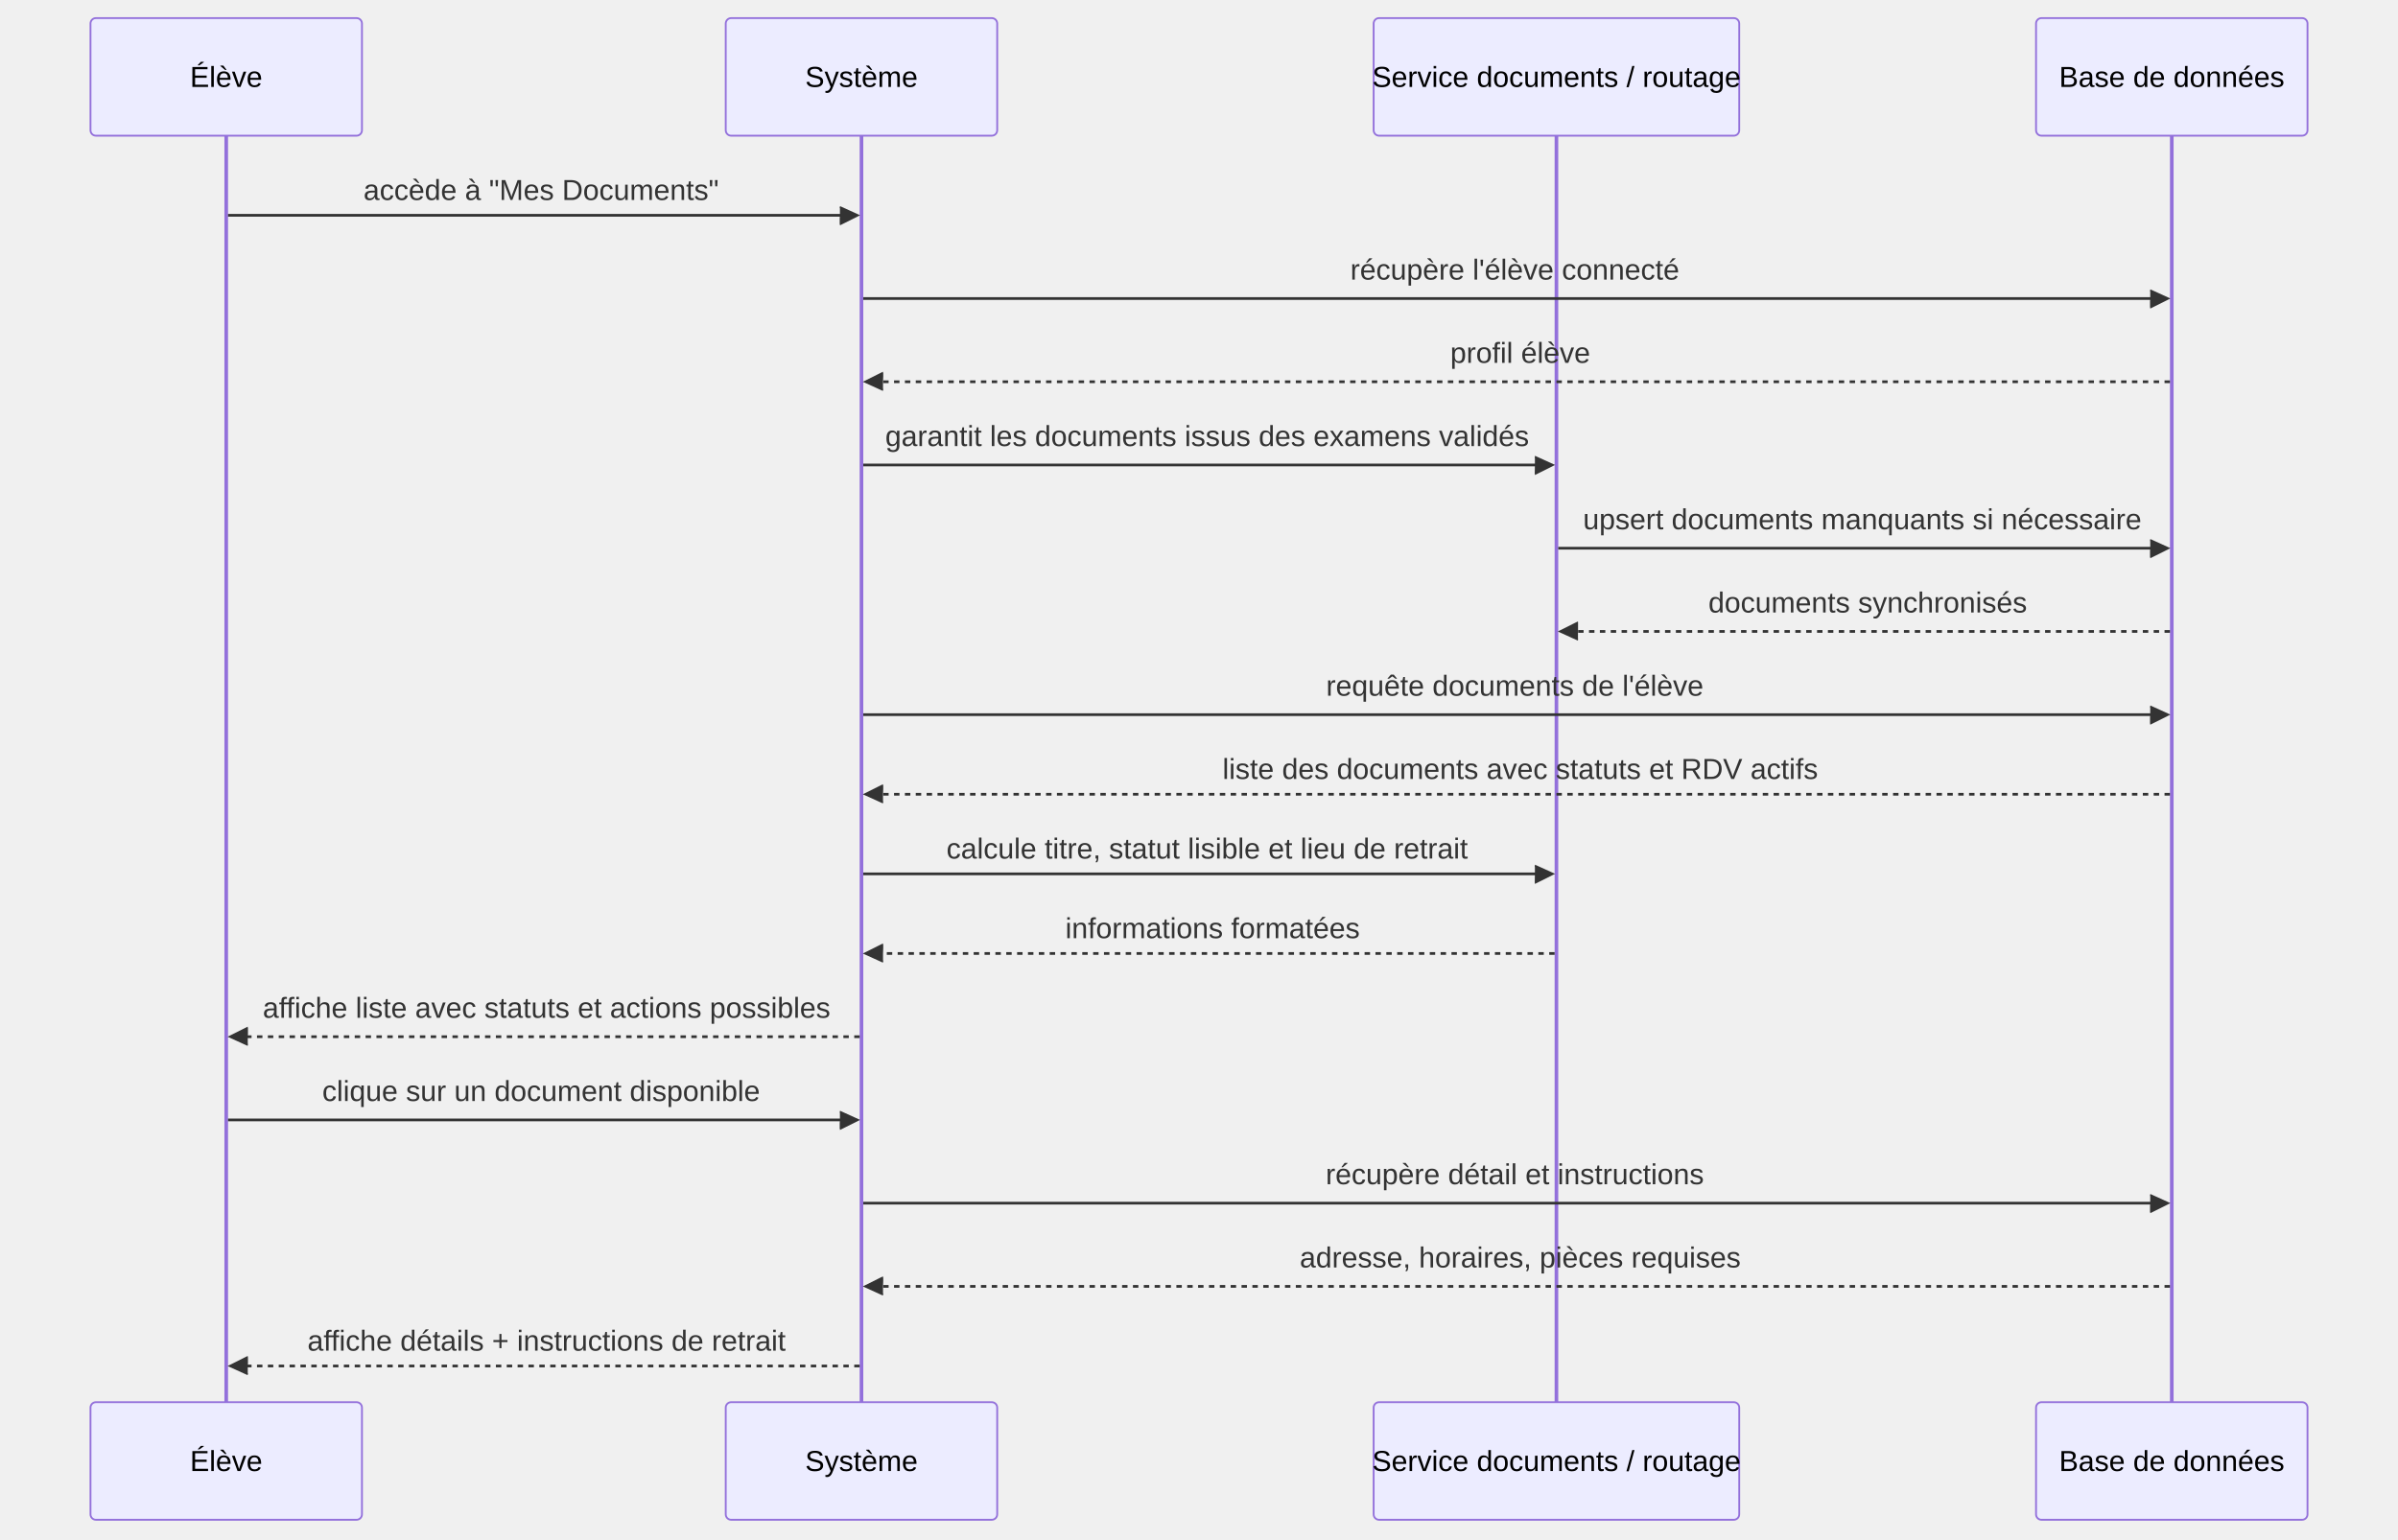
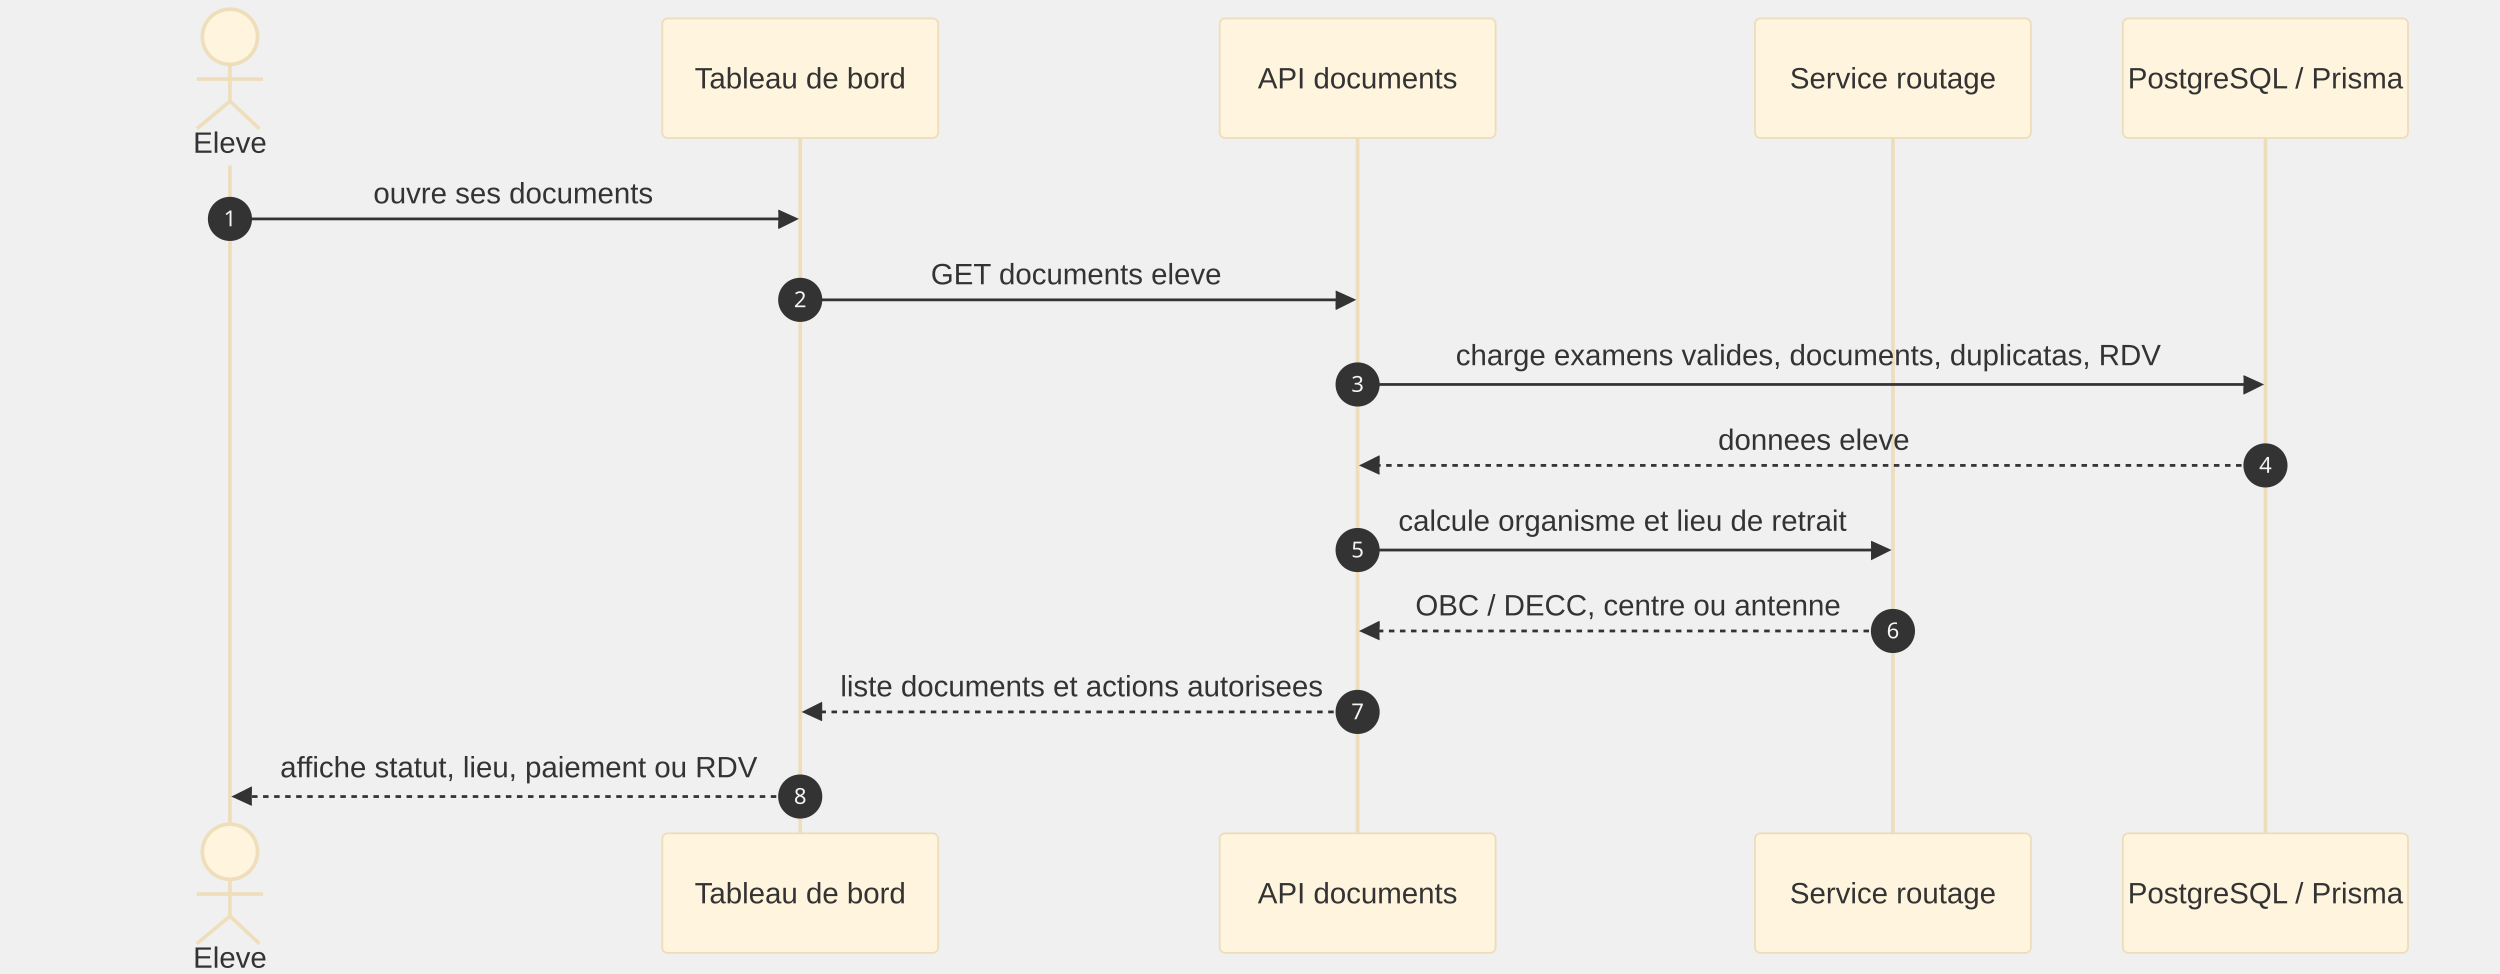
- <svg xmlns="http://www.w3.org/2000/svg" id="my-svg" width="100%" style="max-width: 1325px; background-color: white;" viewBox="-50 -10 1325 851" role="graphics-document document" aria-roledescription="sequence">
+ <svg xmlns="http://www.w3.org/2000/svg" id="my-svg" width="100%" style="max-width: 1359px; background-color: white;" viewBox="-50 -10 1359 529" role="graphics-document document" aria-roledescription="sequence">
  <g>
-     <rect x="1075" y="765" fill="#eaeaea" stroke="#666" width="150" height="65" name="BDD" rx="3" ry="3" class="actor actor-bottom" />
-     <text x="1150" y="797.5" dominant-baseline="central" alignment-baseline="central" class="actor actor-box" style="text-anchor: middle; font-size: 16px; font-weight: 400;">
-       <tspan x="1150" dy="0">Base de données</tspan>
+     <rect x="1104" y="443" fill="#eaeaea" stroke="#666" width="155" height="65" name="DB" rx="3" ry="3" class="actor actor-bottom" />
+     <text x="1181.5" y="475.5" dominant-baseline="central" alignment-baseline="central" class="actor actor-box" style="text-anchor: middle; font-size: 16px; font-weight: 400;">
+       <tspan x="1181.5" dy="0">PostgreSQL / Prisma</tspan>
    </text>
  </g>
  <g>
-     <rect x="709" y="765" fill="#eaeaea" stroke="#666" width="202" height="65" name="Service" rx="3" ry="3" class="actor actor-bottom" />
-     <text x="810" y="797.5" dominant-baseline="central" alignment-baseline="central" class="actor actor-box" style="text-anchor: middle; font-size: 16px; font-weight: 400;">
-       <tspan x="810" dy="0">Service documents / routage</tspan>
+     <rect x="904" y="443" fill="#eaeaea" stroke="#666" width="150" height="65" name="Route" rx="3" ry="3" class="actor actor-bottom" />
+     <text x="979" y="475.5" dominant-baseline="central" alignment-baseline="central" class="actor actor-box" style="text-anchor: middle; font-size: 16px; font-weight: 400;">
+       <tspan x="979" dy="0">Service routage</tspan>
    </text>
  </g>
  <g>
-     <rect x="351" y="765" fill="#eaeaea" stroke="#666" width="150" height="65" name="Systeme" rx="3" ry="3" class="actor actor-bottom" />
-     <text x="426" y="797.5" dominant-baseline="central" alignment-baseline="central" class="actor actor-box" style="text-anchor: middle; font-size: 16px; font-weight: 400;">
-       <tspan x="426" dy="0">Système</tspan>
+     <rect x="613" y="443" fill="#eaeaea" stroke="#666" width="150" height="65" name="API" rx="3" ry="3" class="actor actor-bottom" />
+     <text x="688" y="475.5" dominant-baseline="central" alignment-baseline="central" class="actor actor-box" style="text-anchor: middle; font-size: 16px; font-weight: 400;">
+       <tspan x="688" dy="0">API documents</tspan>
    </text>
  </g>
  <g>
-     <rect x="0" y="765" fill="#eaeaea" stroke="#666" width="150" height="65" name="Eleve" rx="3" ry="3" class="actor actor-bottom" />
-     <text x="75" y="797.5" dominant-baseline="central" alignment-baseline="central" class="actor actor-box" style="text-anchor: middle; font-size: 16px; font-weight: 400;">
-       <tspan x="75" dy="0">Élève</tspan>
+     <rect x="310" y="443" fill="#eaeaea" stroke="#666" width="150" height="65" name="UI" rx="3" ry="3" class="actor actor-bottom" />
+     <text x="385" y="475.5" dominant-baseline="central" alignment-baseline="central" class="actor actor-box" style="text-anchor: middle; font-size: 16px; font-weight: 400;">
+       <tspan x="385" dy="0">Tableau de bord</tspan>
    </text>
  </g>
+   <g />
  <g>
-     <line id="actor3" x1="1150" y1="65" x2="1150" y2="765" class="actor-line 200" stroke-width="0.5px" stroke="#999" name="BDD" data-et="life-line" data-id="BDD" />
-     <g id="root-3" data-et="participant" data-type="participant" data-id="BDD">
-       <rect x="1075" y="0" fill="#eaeaea" stroke="#666" width="150" height="65" name="BDD" rx="3" ry="3" class="actor actor-top" />
-       <text x="1150" y="32.5" dominant-baseline="central" alignment-baseline="central" class="actor actor-box" style="text-anchor: middle; font-size: 16px; font-weight: 400;">
-         <tspan x="1150" dy="0">Base de données</tspan>
+     <line id="actor4" x1="1181.5" y1="65" x2="1181.5" y2="443" class="actor-line 200" stroke-width="0.5px" stroke="#999" name="DB" data-et="life-line" data-id="DB" />
+     <g id="root-4" data-et="participant" data-type="participant" data-id="DB">
+       <rect x="1104" y="0" fill="#eaeaea" stroke="#666" width="155" height="65" name="DB" rx="3" ry="3" class="actor actor-top" />
+       <text x="1181.5" y="32.5" dominant-baseline="central" alignment-baseline="central" class="actor actor-box" style="text-anchor: middle; font-size: 16px; font-weight: 400;">
+         <tspan x="1181.5" dy="0">PostgreSQL / Prisma</tspan>
      </text>
    </g>
  </g>
  <g>
-     <line id="actor2" x1="810" y1="65" x2="810" y2="765" class="actor-line 200" stroke-width="0.5px" stroke="#999" name="Service" data-et="life-line" data-id="Service" />
-     <g id="root-2" data-et="participant" data-type="participant" data-id="Service">
-       <rect x="709" y="0" fill="#eaeaea" stroke="#666" width="202" height="65" name="Service" rx="3" ry="3" class="actor actor-top" />
-       <text x="810" y="32.5" dominant-baseline="central" alignment-baseline="central" class="actor actor-box" style="text-anchor: middle; font-size: 16px; font-weight: 400;">
-         <tspan x="810" dy="0">Service documents / routage</tspan>
+     <line id="actor3" x1="979" y1="65" x2="979" y2="443" class="actor-line 200" stroke-width="0.5px" stroke="#999" name="Route" data-et="life-line" data-id="Route" />
+     <g id="root-3" data-et="participant" data-type="participant" data-id="Route">
+       <rect x="904" y="0" fill="#eaeaea" stroke="#666" width="150" height="65" name="Route" rx="3" ry="3" class="actor actor-top" />
+       <text x="979" y="32.5" dominant-baseline="central" alignment-baseline="central" class="actor actor-box" style="text-anchor: middle; font-size: 16px; font-weight: 400;">
+         <tspan x="979" dy="0">Service routage</tspan>
      </text>
    </g>
  </g>
  <g>
-     <line id="actor1" x1="426" y1="65" x2="426" y2="765" class="actor-line 200" stroke-width="0.5px" stroke="#999" name="Systeme" data-et="life-line" data-id="Systeme" />
-     <g id="root-1" data-et="participant" data-type="participant" data-id="Systeme">
-       <rect x="351" y="0" fill="#eaeaea" stroke="#666" width="150" height="65" name="Systeme" rx="3" ry="3" class="actor actor-top" />
-       <text x="426" y="32.5" dominant-baseline="central" alignment-baseline="central" class="actor actor-box" style="text-anchor: middle; font-size: 16px; font-weight: 400;">
-         <tspan x="426" dy="0">Système</tspan>
+     <line id="actor2" x1="688" y1="65" x2="688" y2="443" class="actor-line 200" stroke-width="0.5px" stroke="#999" name="API" data-et="life-line" data-id="API" />
+     <g id="root-2" data-et="participant" data-type="participant" data-id="API">
+       <rect x="613" y="0" fill="#eaeaea" stroke="#666" width="150" height="65" name="API" rx="3" ry="3" class="actor actor-top" />
+       <text x="688" y="32.5" dominant-baseline="central" alignment-baseline="central" class="actor actor-box" style="text-anchor: middle; font-size: 16px; font-weight: 400;">
+         <tspan x="688" dy="0">API documents</tspan>
      </text>
    </g>
  </g>
  <g>
-     <line id="actor0" x1="75" y1="65" x2="75" y2="765" class="actor-line 200" stroke-width="0.5px" stroke="#999" name="Eleve" data-et="life-line" data-id="Eleve" />
-     <g id="root-0" data-et="participant" data-type="participant" data-id="Eleve">
-       <rect x="0" y="0" fill="#eaeaea" stroke="#666" width="150" height="65" name="Eleve" rx="3" ry="3" class="actor actor-top" />
-       <text x="75" y="32.5" dominant-baseline="central" alignment-baseline="central" class="actor actor-box" style="text-anchor: middle; font-size: 16px; font-weight: 400;">
-         <tspan x="75" dy="0">Élève</tspan>
+     <line id="actor1" x1="385" y1="65" x2="385" y2="443" class="actor-line 200" stroke-width="0.5px" stroke="#999" name="UI" data-et="life-line" data-id="UI" />
+     <g id="root-1" data-et="participant" data-type="participant" data-id="UI">
+       <rect x="310" y="0" fill="#eaeaea" stroke="#666" width="150" height="65" name="UI" rx="3" ry="3" class="actor actor-top" />
+       <text x="385" y="32.5" dominant-baseline="central" alignment-baseline="central" class="actor actor-box" style="text-anchor: middle; font-size: 16px; font-weight: 400;">
+         <tspan x="385" dy="0">Tableau de bord</tspan>
      </text>
    </g>
  </g>
-   <style>#my-svg{font-family:"trebuchet ms",verdana,arial,sans-serif;font-size:16px;fill:#333;}@keyframes edge-animation-frame{from{stroke-dashoffset:0;}}@keyframes dash{to{stroke-dashoffset:0;}}#my-svg .edge-animation-slow{stroke-dasharray:9,5!important;stroke-dashoffset:900;animation:dash 50s linear infinite;stroke-linecap:round;}#my-svg .edge-animation-fast{stroke-dasharray:9,5!important;stroke-dashoffset:900;animation:dash 20s linear infinite;stroke-linecap:round;}#my-svg .error-icon{fill:#552222;}#my-svg .error-text{fill:#552222;stroke:#552222;}#my-svg .edge-thickness-normal{stroke-width:1px;}#my-svg .edge-thickness-thick{stroke-width:3.5px;}#my-svg .edge-pattern-solid{stroke-dasharray:0;}#my-svg .edge-thickness-invisible{stroke-width:0;fill:none;}#my-svg .edge-pattern-dashed{stroke-dasharray:3;}#my-svg .edge-pattern-dotted{stroke-dasharray:2;}#my-svg .marker{fill:#333333;stroke:#333333;}#my-svg .marker.cross{stroke:#333333;}#my-svg svg{font-family:"trebuchet ms",verdana,arial,sans-serif;font-size:16px;}#my-svg p{margin:0;}#my-svg .actor{stroke:#9370DB;fill:#ECECFF;stroke-width:1;}#my-svg rect.actor.outer-path[data-look="neo"]{filter:drop-shadow(1px 2px 2px rgba(185, 185, 185, 1));}#my-svg rect.note[data-look="neo"]{stroke:#aaaa33;fill:#fff5ad;filter:drop-shadow(1px 2px 2px rgba(185, 185, 185, 1));}#my-svg text.actor&gt;tspan{fill:black;stroke:none;}#my-svg .actor-line{stroke:#9370DB;}#my-svg .innerArc{stroke-width:1.5;stroke-dasharray:none;}#my-svg .messageLine0{stroke-width:1.5;stroke-dasharray:none;stroke:#333;}#my-svg .messageLine1{stroke-width:1.5;stroke-dasharray:2,2;stroke:#333;}#my-svg [id$="-arrowhead"] path{fill:#333;stroke:#333;}#my-svg .sequenceNumber{fill:white;}#my-svg [id$="-sequencenumber"]{fill:#333;}#my-svg [id$="-crosshead"] path{fill:#333;stroke:#333;}#my-svg .messageText{fill:#333;stroke:none;}#my-svg .labelBox{stroke:#9370DB;fill:#ECECFF;filter:none;}#my-svg .labelText,#my-svg .labelText&gt;tspan{fill:black;stroke:none;}#my-svg .loopText,#my-svg .loopText&gt;tspan{fill:black;stroke:none;}#my-svg .sectionTitle,#my-svg .sectionTitle&gt;tspan{fill:black;stroke:none;}#my-svg .loopLine{stroke-width:2px;stroke-dasharray:2,2;stroke:#9370DB;fill:#9370DB;}#my-svg .note{stroke:#aaaa33;fill:#fff5ad;}#my-svg .noteText,#my-svg .noteText&gt;tspan{fill:black;stroke:none;font-weight:normal;}#my-svg .activation0{fill:#f4f4f4;stroke:#666;}#my-svg .activation1{fill:#f4f4f4;stroke:#666;}#my-svg .activation2{fill:#f4f4f4;stroke:#666;}#my-svg .actorPopupMenu{position:absolute;}#my-svg .actorPopupMenuPanel{position:absolute;fill:#ECECFF;box-shadow:0px 8px 16px 0px rgba(0,0,0,0.2);filter:drop-shadow(3px 5px 2px rgb(0 0 0 / 0.4));}#my-svg .actor-man circle,#my-svg line{fill:#ECECFF;stroke-width:2px;}#my-svg g rect.rect{filter:drop-shadow(1px 2px 2px rgba(185, 185, 185, 1));stroke:#9370DB;}#my-svg .node .neo-node{stroke:#9370DB;}#my-svg [data-look="neo"].node rect,#my-svg [data-look="neo"].cluster rect,#my-svg [data-look="neo"].node polygon{stroke:#9370DB;filter:drop-shadow(1px 2px 2px rgba(185, 185, 185, 1));}#my-svg [data-look="neo"].node path{stroke:#9370DB;stroke-width:1px;}#my-svg [data-look="neo"].node .outer-path{filter:drop-shadow(1px 2px 2px rgba(185, 185, 185, 1));}#my-svg [data-look="neo"].node .neo-line path{stroke:#9370DB;filter:none;}#my-svg [data-look="neo"].node circle{stroke:#9370DB;filter:drop-shadow(1px 2px 2px rgba(185, 185, 185, 1));}#my-svg [data-look="neo"].node circle .state-start{fill:#000000;}#my-svg [data-look="neo"].icon-shape .icon{fill:#9370DB;filter:drop-shadow(1px 2px 2px rgba(185, 185, 185, 1));}#my-svg [data-look="neo"].icon-shape .icon-neo path{stroke:#9370DB;filter:drop-shadow(1px 2px 2px rgba(185, 185, 185, 1));}#my-svg :root{--mermaid-font-family:"trebuchet ms",verdana,arial,sans-serif;}</style>
+   <g>
+     <line id="actor0" x1="75" y1="80" x2="75" y2="443" class="actor-line 200" stroke-width="0.5px" stroke="#999" name="Eleve" data-et="life-line" data-id="Eleve" />
+   </g>
+   <style>#my-svg{font-family:Arial;font-size:20px;fill:#333;}@keyframes edge-animation-frame{from{stroke-dashoffset:0;}}@keyframes dash{to{stroke-dashoffset:0;}}#my-svg .edge-animation-slow{stroke-dasharray:9,5!important;stroke-dashoffset:900;animation:dash 50s linear infinite;stroke-linecap:round;}#my-svg .edge-animation-fast{stroke-dasharray:9,5!important;stroke-dashoffset:900;animation:dash 20s linear infinite;stroke-linecap:round;}#my-svg .error-icon{fill:hsl(220.588, 100%, 98.333%);}#my-svg .error-text{fill:rgb(8.5, 5.75, 0);stroke:rgb(8.5, 5.75, 0);}#my-svg .edge-thickness-normal{stroke-width:1px;}#my-svg .edge-thickness-thick{stroke-width:3.5px;}#my-svg .edge-pattern-solid{stroke-dasharray:0;}#my-svg .edge-thickness-invisible{stroke-width:0;fill:none;}#my-svg .edge-pattern-dashed{stroke-dasharray:3;}#my-svg .edge-pattern-dotted{stroke-dasharray:2;}#my-svg .marker{fill:#0b0b0b;stroke:#0b0b0b;}#my-svg .marker.cross{stroke:#0b0b0b;}#my-svg svg{font-family:Arial;font-size:20px;}#my-svg p{margin:0;}#my-svg .actor{stroke:hsl(40.588, 60%, 83.333%);fill:#fff4dd;stroke-width:1;}#my-svg rect.actor.outer-path[data-look="neo"]{filter:drop-shadow( 1px 2px 2px rgba(185,185,185,1));}#my-svg rect.note[data-look="neo"]{stroke:hsl(52.683, 60%, 73.922%);fill:#fff5ad;filter:drop-shadow( 1px 2px 2px rgba(185,185,185,1));}#my-svg text.actor&gt;tspan{fill:#333;stroke:none;}#my-svg .actor-line{stroke:hsl(40.588, 60%, 83.333%);}#my-svg .innerArc{stroke-width:1.5;stroke-dasharray:none;}#my-svg .messageLine0{stroke-width:1.5;stroke-dasharray:none;stroke:#333;}#my-svg .messageLine1{stroke-width:1.5;stroke-dasharray:2,2;stroke:#333;}#my-svg [id$="-arrowhead"] path{fill:#333;stroke:#333;}#my-svg .sequenceNumber{fill:#f4f4f4;}#my-svg [id$="-sequencenumber"]{fill:#333;}#my-svg [id$="-crosshead"] path{fill:#333;stroke:#333;}#my-svg .messageText{fill:#333;stroke:none;}#my-svg .labelBox{stroke:hsl(40.588, 60%, 83.333%);fill:#fff4dd;filter:none;}#my-svg .labelText,#my-svg .labelText&gt;tspan{fill:#333;stroke:none;}#my-svg .loopText,#my-svg .loopText&gt;tspan{fill:#333;stroke:none;}#my-svg .sectionTitle,#my-svg .sectionTitle&gt;tspan{fill:#333;stroke:none;}#my-svg .loopLine{stroke-width:2px;stroke-dasharray:2,2;stroke:hsl(40.588, 60%, 83.333%);fill:hsl(40.588, 60%, 83.333%);}#my-svg .note{stroke:hsl(52.683, 60%, 73.922%);fill:#fff5ad;}#my-svg .noteText,#my-svg .noteText&gt;tspan{fill:#333;stroke:none;font-weight:normal;}#my-svg .activation0{fill:hsl(-79.412, 100%, 93.333%);stroke:hsl(-79.412, 100%, 83.333%);}#my-svg .activation1{fill:hsl(-79.412, 100%, 93.333%);stroke:hsl(-79.412, 100%, 83.333%);}#my-svg .activation2{fill:hsl(-79.412, 100%, 93.333%);stroke:hsl(-79.412, 100%, 83.333%);}#my-svg .actorPopupMenu{position:absolute;}#my-svg .actorPopupMenuPanel{position:absolute;fill:#fff4dd;box-shadow:0px 8px 16px 0px rgba(0,0,0,0.2);filter:drop-shadow(3px 5px 2px rgb(0 0 0 / 0.4));}#my-svg .actor-man circle,#my-svg line{fill:#fff4dd;stroke-width:2px;}#my-svg g rect.rect{filter:drop-shadow( 1px 2px 2px rgba(185,185,185,1));stroke:hsl(40.588, 60%, 83.333%);}#my-svg .node .neo-node{stroke:hsl(40.588, 60%, 83.333%);}#my-svg [data-look="neo"].node rect,#my-svg [data-look="neo"].cluster rect,#my-svg [data-look="neo"].node polygon{stroke:url(#my-svg-gradient);filter:drop-shadow( 1px 2px 2px rgba(185,185,185,1));}#my-svg [data-look="neo"].node path{stroke:url(#my-svg-gradient);stroke-width:1px;}#my-svg [data-look="neo"].node .outer-path{filter:drop-shadow( 1px 2px 2px rgba(185,185,185,1));}#my-svg [data-look="neo"].node .neo-line path{stroke:hsl(40.588, 60%, 83.333%);filter:none;}#my-svg [data-look="neo"].node circle{stroke:url(#my-svg-gradient);filter:drop-shadow( 1px 2px 2px rgba(185,185,185,1));}#my-svg [data-look="neo"].node circle .state-start{fill:#000000;}#my-svg [data-look="neo"].icon-shape .icon{fill:url(#my-svg-gradient);filter:drop-shadow( 1px 2px 2px rgba(185,185,185,1));}#my-svg [data-look="neo"].icon-shape .icon-neo path{stroke:url(#my-svg-gradient);filter:drop-shadow( 1px 2px 2px rgba(185,185,185,1));}#my-svg :root{--mermaid-font-family:"trebuchet ms",verdana,arial,sans-serif;}</style>
  <g />
  <defs>
    <symbol id="my-svg-computer" width="24" height="24">
      <path transform="scale(.5)" d="M2 2v13h20v-13h-20zm18 11h-16v-9h16v9zm-10.228 6l.466-1h3.524l.467 1h-4.457zm14.228 3h-24l2-6h2.104l-1.33 4h18.45l-1.297-4h2.073l2 6zm-5-10h-14v-7h14v7z" />
    </symbol>
  </defs>
  <defs>
    <symbol id="my-svg-database" fill-rule="evenodd" clip-rule="evenodd">
      <path transform="scale(.5)" d="M12.258.001l.256.004.255.005.253.008.251.01.249.012.247.015.246.016.242.019.241.02.239.023.236.024.233.027.231.028.229.031.225.032.223.034.22.036.217.038.214.04.211.041.208.043.205.045.201.046.198.048.194.05.191.051.187.053.183.054.18.056.175.057.172.059.168.06.163.061.16.063.155.064.15.066.074.033.073.033.071.034.07.034.069.035.068.035.067.035.066.035.064.036.064.036.062.036.06.036.06.037.058.037.058.037.055.038.055.038.053.038.052.038.051.039.05.039.048.039.047.039.045.04.044.04.043.04.041.04.04.041.039.041.037.041.036.041.034.041.033.042.032.042.03.042.029.042.027.042.026.043.024.043.023.043.021.043.02.043.018.044.017.043.015.044.013.044.012.044.011.045.009.044.007.045.006.045.004.045.002.045.001.045v17l-.001.045-.002.045-.004.045-.006.045-.007.045-.009.044-.011.045-.012.044-.013.044-.015.044-.017.043-.018.044-.02.043-.021.043-.023.043-.024.043-.026.043-.027.042-.029.042-.03.042-.032.042-.033.042-.034.041-.036.041-.037.041-.039.041-.04.041-.041.04-.043.04-.044.04-.045.04-.047.039-.048.039-.05.039-.051.039-.052.038-.053.038-.055.038-.055.038-.058.037-.058.037-.06.037-.06.036-.062.036-.064.036-.064.036-.066.035-.067.035-.068.035-.069.035-.07.034-.071.034-.073.033-.074.033-.15.066-.155.064-.16.063-.163.061-.168.06-.172.059-.175.057-.18.056-.183.054-.187.053-.191.051-.194.05-.198.048-.201.046-.205.045-.208.043-.211.041-.214.04-.217.038-.22.036-.223.034-.225.032-.229.031-.231.028-.233.027-.236.024-.239.023-.241.02-.242.019-.246.016-.247.015-.249.012-.251.01-.253.008-.255.005-.256.004-.258.001-.258-.001-.256-.004-.255-.005-.253-.008-.251-.01-.249-.012-.247-.015-.245-.016-.243-.019-.241-.02-.238-.023-.236-.024-.234-.027-.231-.028-.228-.031-.226-.032-.223-.034-.22-.036-.217-.038-.214-.04-.211-.041-.208-.043-.204-.045-.201-.046-.198-.048-.195-.05-.19-.051-.187-.053-.184-.054-.179-.056-.176-.057-.172-.059-.167-.06-.164-.061-.159-.063-.155-.064-.151-.066-.074-.033-.072-.033-.072-.034-.07-.034-.069-.035-.068-.035-.067-.035-.066-.035-.064-.036-.063-.036-.062-.036-.061-.036-.06-.037-.058-.037-.057-.037-.056-.038-.055-.038-.053-.038-.052-.038-.051-.039-.049-.039-.049-.039-.046-.039-.046-.04-.044-.04-.043-.04-.041-.04-.04-.041-.039-.041-.037-.041-.036-.041-.034-.041-.033-.042-.032-.042-.03-.042-.029-.042-.027-.042-.026-.043-.024-.043-.023-.043-.021-.043-.02-.043-.018-.044-.017-.043-.015-.044-.013-.044-.012-.044-.011-.045-.009-.044-.007-.045-.006-.045-.004-.045-.002-.045-.001-.045v-17l.001-.045.002-.045.004-.045.006-.045.007-.045.009-.044.011-.045.012-.044.013-.044.015-.044.017-.043.018-.044.02-.043.021-.043.023-.043.024-.043.026-.043.027-.042.029-.042.03-.042.032-.042.033-.042.034-.041.036-.041.037-.041.039-.041.04-.041.041-.04.043-.04.044-.04.046-.04.046-.039.049-.039.049-.039.051-.039.052-.038.053-.038.055-.038.056-.038.057-.037.058-.037.06-.037.061-.036.062-.036.063-.036.064-.036.066-.035.067-.035.068-.035.069-.035.07-.034.072-.034.072-.033.074-.033.151-.066.155-.064.159-.063.164-.061.167-.06.172-.059.176-.057.179-.056.184-.054.187-.053.19-.051.195-.05.198-.048.201-.046.204-.045.208-.043.211-.041.214-.04.217-.038.22-.036.223-.034.226-.032.228-.031.231-.028.234-.027.236-.024.238-.023.241-.02.243-.019.245-.016.247-.015.249-.012.251-.01.253-.008.255-.005.256-.004.258-.001.258.001zm-9.258 20.499v.01l.001.021.003.021.004.022.005.021.006.022.007.022.009.023.01.022.011.023.012.023.013.023.015.023.016.024.017.023.018.024.019.024.021.024.022.025.023.024.024.025.052.049.056.05.061.051.066.051.07.051.075.051.079.052.084.052.088.052.092.052.097.052.102.051.105.052.11.052.114.051.119.051.123.051.127.05.131.05.135.05.139.048.144.049.147.047.152.047.155.047.16.045.163.045.167.043.171.043.176.041.178.041.183.039.187.039.19.037.194.035.197.035.202.033.204.031.209.03.212.029.216.027.219.025.222.024.226.021.23.02.233.018.236.016.24.015.243.012.246.01.249.008.253.005.256.004.259.001.26-.001.257-.004.254-.005.25-.008.247-.011.244-.012.241-.014.237-.016.233-.018.231-.021.226-.021.224-.024.22-.026.216-.027.212-.028.21-.031.205-.031.202-.034.198-.034.194-.036.191-.037.187-.039.183-.04.179-.04.175-.042.172-.043.168-.044.163-.045.16-.046.155-.046.152-.047.148-.048.143-.049.139-.049.136-.05.131-.05.126-.05.123-.051.118-.052.114-.051.11-.052.106-.052.101-.052.096-.052.092-.052.088-.053.083-.051.079-.052.074-.052.07-.051.065-.051.06-.051.056-.05.051-.05.023-.024.023-.025.021-.024.02-.024.019-.024.018-.024.017-.024.015-.023.014-.024.013-.023.012-.023.01-.023.01-.022.008-.022.006-.022.006-.022.004-.022.004-.021.001-.021.001-.021v-4.127l-.077.055-.08.053-.083.054-.085.053-.087.052-.09.052-.093.051-.095.05-.097.05-.1.049-.102.049-.105.048-.106.047-.109.047-.111.046-.114.045-.115.045-.118.044-.12.043-.122.042-.124.042-.126.041-.128.04-.13.04-.132.038-.134.038-.135.037-.138.037-.139.035-.142.035-.143.034-.144.033-.147.032-.148.031-.15.03-.151.03-.153.029-.154.027-.156.027-.158.026-.159.025-.161.024-.162.023-.163.022-.165.021-.166.02-.167.019-.169.018-.169.017-.171.016-.173.015-.173.014-.175.013-.175.012-.177.011-.178.01-.179.008-.179.008-.181.006-.182.005-.182.004-.184.003-.184.002h-.37l-.184-.002-.184-.003-.182-.004-.182-.005-.181-.006-.179-.008-.179-.008-.178-.01-.176-.011-.176-.012-.175-.013-.173-.014-.172-.015-.171-.016-.17-.017-.169-.018-.167-.019-.166-.02-.165-.021-.163-.022-.162-.023-.161-.024-.159-.025-.157-.026-.156-.027-.155-.027-.153-.029-.151-.03-.15-.03-.148-.031-.146-.032-.145-.033-.143-.034-.141-.035-.14-.035-.137-.037-.136-.037-.134-.038-.132-.038-.13-.04-.128-.04-.126-.041-.124-.042-.122-.042-.12-.044-.117-.043-.116-.045-.113-.045-.112-.046-.109-.047-.106-.047-.105-.048-.102-.049-.1-.049-.097-.05-.095-.05-.093-.052-.09-.051-.087-.052-.085-.053-.083-.054-.08-.054-.077-.054v4.127zm0-5.654v.011l.001.021.003.021.004.021.005.022.006.022.007.022.009.022.01.022.011.023.012.023.013.023.015.024.016.023.017.024.018.024.019.024.021.024.022.024.023.025.024.024.052.05.056.05.061.05.066.051.07.051.075.052.079.051.084.052.088.052.092.052.097.052.102.052.105.052.11.051.114.051.119.052.123.05.127.051.131.05.135.049.139.049.144.048.147.048.152.047.155.046.16.045.163.045.167.044.171.042.176.042.178.04.183.04.187.038.19.037.194.036.197.034.202.033.204.032.209.03.212.028.216.027.219.025.222.024.226.022.23.02.233.018.236.016.24.014.243.012.246.01.249.008.253.006.256.003.259.001.26-.001.257-.003.254-.006.25-.008.247-.01.244-.012.241-.015.237-.016.233-.018.231-.02.226-.022.224-.024.22-.025.216-.027.212-.029.21-.03.205-.032.202-.033.198-.035.194-.036.191-.037.187-.039.183-.039.179-.041.175-.042.172-.043.168-.044.163-.045.16-.045.155-.047.152-.047.148-.048.143-.048.139-.05.136-.049.131-.05.126-.051.123-.051.118-.051.114-.052.11-.052.106-.052.101-.052.096-.052.092-.052.088-.052.083-.052.079-.052.074-.051.07-.052.065-.051.06-.05.056-.051.051-.049.023-.025.023-.024.021-.025.02-.024.019-.024.018-.024.017-.024.015-.023.014-.023.013-.024.012-.022.01-.023.01-.023.008-.022.006-.022.006-.022.004-.021.004-.022.001-.021.001-.021v-4.139l-.077.054-.08.054-.083.054-.085.052-.087.053-.09.051-.093.051-.095.051-.097.05-.1.049-.102.049-.105.048-.106.047-.109.047-.111.046-.114.045-.115.044-.118.044-.12.044-.122.042-.124.042-.126.041-.128.04-.13.039-.132.039-.134.038-.135.037-.138.036-.139.036-.142.035-.143.033-.144.033-.147.033-.148.031-.15.03-.151.03-.153.028-.154.028-.156.027-.158.026-.159.025-.161.024-.162.023-.163.022-.165.021-.166.02-.167.019-.169.018-.169.017-.171.016-.173.015-.173.014-.175.013-.175.012-.177.011-.178.009-.179.009-.179.007-.181.007-.182.005-.182.004-.184.003-.184.002h-.37l-.184-.002-.184-.003-.182-.004-.182-.005-.181-.007-.179-.007-.179-.009-.178-.009-.176-.011-.176-.012-.175-.013-.173-.014-.172-.015-.171-.016-.17-.017-.169-.018-.167-.019-.166-.02-.165-.021-.163-.022-.162-.023-.161-.024-.159-.025-.157-.026-.156-.027-.155-.028-.153-.028-.151-.03-.15-.03-.148-.031-.146-.033-.145-.033-.143-.033-.141-.035-.14-.036-.137-.036-.136-.037-.134-.038-.132-.039-.13-.039-.128-.04-.126-.041-.124-.042-.122-.043-.12-.043-.117-.044-.116-.044-.113-.046-.112-.046-.109-.046-.106-.047-.105-.048-.102-.049-.1-.049-.097-.05-.095-.051-.093-.051-.09-.051-.087-.053-.085-.052-.083-.054-.08-.054-.077-.054v4.139zm0-5.666v.011l.001.02.003.022.004.021.005.022.006.021.007.022.009.023.01.022.011.023.012.023.013.023.015.023.016.024.017.024.018.023.019.024.021.025.022.024.023.024.024.025.052.05.056.05.061.05.066.051.07.051.075.052.079.051.084.052.088.052.092.052.097.052.102.052.105.051.11.052.114.051.119.051.123.051.127.05.131.05.135.05.139.049.144.048.147.048.152.047.155.046.16.045.163.045.167.043.171.043.176.042.178.04.183.04.187.038.19.037.194.036.197.034.202.033.204.032.209.03.212.028.216.027.219.025.222.024.226.021.23.02.233.018.236.017.24.014.243.012.246.01.249.008.253.006.256.003.259.001.26-.001.257-.003.254-.006.25-.008.247-.01.244-.013.241-.014.237-.016.233-.018.231-.02.226-.022.224-.024.22-.025.216-.027.212-.029.21-.03.205-.032.202-.033.198-.035.194-.036.191-.037.187-.039.183-.039.179-.041.175-.042.172-.043.168-.044.163-.045.16-.045.155-.047.152-.047.148-.048.143-.049.139-.049.136-.049.131-.051.126-.05.123-.051.118-.052.114-.051.11-.052.106-.052.101-.052.096-.052.092-.052.088-.052.083-.052.079-.052.074-.052.07-.051.065-.051.06-.051.056-.05.051-.049.023-.025.023-.025.021-.024.02-.024.019-.024.018-.024.017-.024.015-.023.014-.024.013-.023.012-.023.01-.022.01-.023.008-.022.006-.022.006-.022.004-.022.004-.021.001-.021.001-.021v-4.153l-.077.054-.08.054-.083.053-.085.053-.087.053-.09.051-.093.051-.095.051-.097.05-.1.049-.102.048-.105.048-.106.048-.109.046-.111.046-.114.046-.115.044-.118.044-.12.043-.122.043-.124.042-.126.041-.128.04-.13.039-.132.039-.134.038-.135.037-.138.036-.139.036-.142.034-.143.034-.144.033-.147.032-.148.032-.15.03-.151.03-.153.028-.154.028-.156.027-.158.026-.159.024-.161.024-.162.023-.163.023-.165.021-.166.02-.167.019-.169.018-.169.017-.171.016-.173.015-.173.014-.175.013-.175.012-.177.01-.178.01-.179.009-.179.007-.181.006-.182.006-.182.004-.184.003-.184.001-.185.001-.185-.001-.184-.001-.184-.003-.182-.004-.182-.006-.181-.006-.179-.007-.179-.009-.178-.01-.176-.01-.176-.012-.175-.013-.173-.014-.172-.015-.171-.016-.17-.017-.169-.018-.167-.019-.166-.02-.165-.021-.163-.023-.162-.023-.161-.024-.159-.024-.157-.026-.156-.027-.155-.028-.153-.028-.151-.03-.15-.03-.148-.032-.146-.032-.145-.033-.143-.034-.141-.034-.14-.036-.137-.036-.136-.037-.134-.038-.132-.039-.13-.039-.128-.041-.126-.041-.124-.041-.122-.043-.12-.043-.117-.044-.116-.044-.113-.046-.112-.046-.109-.046-.106-.048-.105-.048-.102-.048-.1-.05-.097-.049-.095-.051-.093-.051-.09-.052-.087-.052-.085-.053-.083-.053-.08-.054-.077-.054v4.153zm8.74-8.179l-.257.004-.254.005-.25.008-.247.011-.244.012-.241.014-.237.016-.233.018-.231.021-.226.022-.224.023-.22.026-.216.027-.212.028-.21.031-.205.032-.202.033-.198.034-.194.036-.191.038-.187.038-.183.04-.179.041-.175.042-.172.043-.168.043-.163.045-.16.046-.155.046-.152.048-.148.048-.143.048-.139.049-.136.05-.131.05-.126.051-.123.051-.118.051-.114.052-.11.052-.106.052-.101.052-.096.052-.092.052-.088.052-.083.052-.079.052-.074.051-.07.052-.065.051-.06.05-.056.05-.051.05-.023.025-.023.024-.021.024-.02.025-.019.024-.018.024-.017.023-.015.024-.014.023-.013.023-.012.023-.01.023-.01.022-.008.022-.006.023-.006.021-.004.022-.004.021-.001.021-.001.021.001.021.001.021.004.021.004.022.006.021.006.023.008.022.01.022.01.023.012.023.013.023.014.023.015.024.017.023.018.024.019.024.02.025.021.024.023.024.023.025.051.05.056.05.06.05.065.051.07.052.074.051.079.052.083.052.088.052.092.052.096.052.101.052.106.052.11.052.114.052.118.051.123.051.126.051.131.05.136.05.139.049.143.048.148.048.152.048.155.046.16.046.163.045.168.043.172.043.175.042.179.041.183.04.187.038.191.038.194.036.198.034.202.033.205.032.21.031.212.028.216.027.22.026.224.023.226.022.231.021.233.018.237.016.241.014.244.012.247.011.25.008.254.005.257.004.26.001.26-.001.257-.004.254-.005.25-.008.247-.011.244-.012.241-.014.237-.016.233-.018.231-.021.226-.022.224-.023.22-.026.216-.027.212-.028.21-.031.205-.032.202-.033.198-.034.194-.036.191-.038.187-.038.183-.04.179-.041.175-.042.172-.043.168-.043.163-.045.16-.046.155-.046.152-.048.148-.048.143-.048.139-.049.136-.05.131-.05.126-.051.123-.051.118-.051.114-.052.11-.052.106-.052.101-.052.096-.052.092-.052.088-.052.083-.052.079-.052.074-.051.07-.052.065-.051.06-.05.056-.05.051-.05.023-.025.023-.024.021-.024.02-.025.019-.024.018-.024.017-.023.015-.024.014-.023.013-.023.012-.023.01-.023.01-.022.008-.022.006-.023.006-.021.004-.022.004-.021.001-.021.001-.021-.001-.021-.001-.021-.004-.021-.004-.022-.006-.021-.006-.023-.008-.022-.01-.022-.01-.023-.012-.023-.013-.023-.014-.023-.015-.024-.017-.023-.018-.024-.019-.024-.02-.025-.021-.024-.023-.024-.023-.025-.051-.05-.056-.05-.06-.05-.065-.051-.07-.052-.074-.051-.079-.052-.083-.052-.088-.052-.092-.052-.096-.052-.101-.052-.106-.052-.11-.052-.114-.052-.118-.051-.123-.051-.126-.051-.131-.05-.136-.05-.139-.049-.143-.048-.148-.048-.152-.048-.155-.046-.16-.046-.163-.045-.168-.043-.172-.043-.175-.042-.179-.041-.183-.04-.187-.038-.191-.038-.194-.036-.198-.034-.202-.033-.205-.032-.21-.031-.212-.028-.216-.027-.22-.026-.224-.023-.226-.022-.231-.021-.233-.018-.237-.016-.241-.014-.244-.012-.247-.011-.25-.008-.254-.005-.257-.004-.26-.001-.26.001z" />
    </symbol>
  </defs>
  <defs>
    <symbol id="my-svg-clock" width="24" height="24">
      <path transform="scale(.5)" d="M12 2c5.514 0 10 4.486 10 10s-4.486 10-10 10-10-4.486-10-10 4.486-10 10-10zm0-2c-6.627 0-12 5.373-12 12s5.373 12 12 12 12-5.373 12-12-5.373-12-12-12zm5.848 12.459c.202.038.202.333.001.372-1.907.361-6.045 1.111-6.547 1.111-.719 0-1.301-.582-1.301-1.301 0-.512.77-5.447 1.125-7.445.034-.192.312-.181.343.014l.985 6.238 5.394 1.011z" />
    </symbol>
  </defs>
  <defs>
    <marker id="my-svg-arrowhead" refX="7.9" refY="5" markerUnits="userSpaceOnUse" markerWidth="12" markerHeight="12" orient="auto-start-reverse">
      <path d="M -1 0 L 10 5 L 0 10 z" />
    </marker>
  </defs>
  <defs>
    <marker id="my-svg-crosshead" markerWidth="15" markerHeight="8" orient="auto" refX="4" refY="4.5">
      <path fill="none" stroke="#000000" stroke-width="1pt" d="M 1,2 L 6,7 M 6,2 L 1,7" style="stroke-dasharray: 0, 0;" />
    </marker>
  </defs>
  <defs>
    <marker id="my-svg-filled-head" refX="15.5" refY="7" markerWidth="20" markerHeight="28" orient="auto">
      <path d="M 18,7 L9,13 L14,7 L9,1 Z" />
    </marker>
  </defs>
  <defs>
    <marker id="my-svg-sequencenumber" refX="15" refY="15" markerWidth="60" markerHeight="40" orient="auto">
      <circle cx="15" cy="15" r="6" />
    </marker>
  </defs>
  <defs>
    <marker id="my-svg-solidTopArrowHead" refX="7.9" refY="7.25" markerUnits="userSpaceOnUse" markerWidth="12" markerHeight="12" orient="auto-start-reverse">
      <path d="M 0 0 L 10 8 L 0 8 z" />
    </marker>
  </defs>
  <defs>
    <marker id="my-svg-solidBottomArrowHead" refX="7.9" refY="0.75" markerUnits="userSpaceOnUse" markerWidth="12" markerHeight="12" orient="auto-start-reverse">
      <path d="M 0 0 L 10 0 L 0 8 z" />
    </marker>
  </defs>
  <defs>
    <marker id="my-svg-stickTopArrowHead" refX="7.5" refY="7" markerUnits="userSpaceOnUse" markerWidth="12" markerHeight="12" orient="auto-start-reverse">
      <path d="M 0 0 L 7 7" stroke="black" stroke-width="1.5" fill="none" />
    </marker>
  </defs>
  <defs>
    <marker id="my-svg-stickBottomArrowHead" refX="7.5" refY="0" markerUnits="userSpaceOnUse" markerWidth="12" markerHeight="12" orient="auto-start-reverse">
      <path d="M 0 7 L 7 0" stroke="black" stroke-width="1.5" fill="none" />
    </marker>
  </defs>
-   <text x="249" y="80" text-anchor="middle" dominant-baseline="middle" alignment-baseline="middle" class="messageText" dy="1em" style="font-size: 16px; font-weight: 400;">accède à "Mes Documents"</text>
-   <line x1="76" y1="109" x2="422" y2="109" class="messageLine0" data-et="message" data-id="i0" data-from="Eleve" data-to="Systeme" stroke-width="2" stroke="none" marker-end="url(#my-svg-arrowhead)" style="fill: none;" />
-   <text x="787" y="124" text-anchor="middle" dominant-baseline="middle" alignment-baseline="middle" class="messageText" dy="1em" style="font-size: 16px; font-weight: 400;">récupère l'élève connecté</text>
-   <line x1="427" y1="155" x2="1146" y2="155" class="messageLine0" data-et="message" data-id="i1" data-from="Systeme" data-to="BDD" stroke-width="2" stroke="none" marker-end="url(#my-svg-arrowhead)" style="fill: none;" />
-   <text x="790" y="170" text-anchor="middle" dominant-baseline="middle" alignment-baseline="middle" class="messageText" dy="1em" style="font-size: 16px; font-weight: 400;">profil élève</text>
-   <line x1="1149" y1="201" x2="430" y2="201" class="messageLine1" data-et="message" data-id="i2" data-from="BDD" data-to="Systeme" stroke-width="2" stroke="none" marker-end="url(#my-svg-arrowhead)" style="stroke-dasharray: 3, 3; fill: none;" />
-   <text x="617" y="216" text-anchor="middle" dominant-baseline="middle" alignment-baseline="middle" class="messageText" dy="1em" style="font-size: 16px; font-weight: 400;">garantit les documents issus des examens validés</text>
-   <line x1="427" y1="247" x2="806" y2="247" class="messageLine0" data-et="message" data-id="i3" data-from="Systeme" data-to="Service" stroke-width="2" stroke="none" marker-end="url(#my-svg-arrowhead)" style="fill: none;" />
-   <text x="979" y="262" text-anchor="middle" dominant-baseline="middle" alignment-baseline="middle" class="messageText" dy="1em" style="font-size: 16px; font-weight: 400;">upsert documents manquants si nécessaire</text>
-   <line x1="811" y1="293" x2="1146" y2="293" class="messageLine0" data-et="message" data-id="i4" data-from="Service" data-to="BDD" stroke-width="2" stroke="none" marker-end="url(#my-svg-arrowhead)" style="fill: none;" />
-   <text x="982" y="308" text-anchor="middle" dominant-baseline="middle" alignment-baseline="middle" class="messageText" dy="1em" style="font-size: 16px; font-weight: 400;">documents synchronisés</text>
-   <line x1="1149" y1="339" x2="814" y2="339" class="messageLine1" data-et="message" data-id="i5" data-from="BDD" data-to="Service" stroke-width="2" stroke="none" marker-end="url(#my-svg-arrowhead)" style="stroke-dasharray: 3, 3; fill: none;" />
-   <text x="787" y="354" text-anchor="middle" dominant-baseline="middle" alignment-baseline="middle" class="messageText" dy="1em" style="font-size: 16px; font-weight: 400;">requête documents de l'élève</text>
-   <line x1="427" y1="385" x2="1146" y2="385" class="messageLine0" data-et="message" data-id="i6" data-from="Systeme" data-to="BDD" stroke-width="2" stroke="none" marker-end="url(#my-svg-arrowhead)" style="fill: none;" />
-   <text x="790" y="400" text-anchor="middle" dominant-baseline="middle" alignment-baseline="middle" class="messageText" dy="1em" style="font-size: 16px; font-weight: 400;">liste des documents avec statuts et RDV actifs</text>
-   <line x1="1149" y1="429" x2="430" y2="429" class="messageLine1" data-et="message" data-id="i7" data-from="BDD" data-to="Systeme" stroke-width="2" stroke="none" marker-end="url(#my-svg-arrowhead)" style="stroke-dasharray: 3, 3; fill: none;" />
-   <text x="617" y="444" text-anchor="middle" dominant-baseline="middle" alignment-baseline="middle" class="messageText" dy="1em" style="font-size: 16px; font-weight: 400;">calcule titre, statut lisible et lieu de retrait</text>
-   <line x1="427" y1="473" x2="806" y2="473" class="messageLine0" data-et="message" data-id="i8" data-from="Systeme" data-to="Service" stroke-width="2" stroke="none" marker-end="url(#my-svg-arrowhead)" style="fill: none;" />
-   <text x="620" y="488" text-anchor="middle" dominant-baseline="middle" alignment-baseline="middle" class="messageText" dy="1em" style="font-size: 16px; font-weight: 400;">informations formatées</text>
-   <line x1="809" y1="517" x2="430" y2="517" class="messageLine1" data-et="message" data-id="i9" data-from="Service" data-to="Systeme" stroke-width="2" stroke="none" marker-end="url(#my-svg-arrowhead)" style="stroke-dasharray: 3, 3; fill: none;" />
-   <text x="252" y="532" text-anchor="middle" dominant-baseline="middle" alignment-baseline="middle" class="messageText" dy="1em" style="font-size: 16px; font-weight: 400;">affiche liste avec statuts et actions possibles</text>
-   <line x1="425" y1="563" x2="79" y2="563" class="messageLine1" data-et="message" data-id="i10" data-from="Systeme" data-to="Eleve" stroke-width="2" stroke="none" marker-end="url(#my-svg-arrowhead)" style="stroke-dasharray: 3, 3; fill: none;" />
-   <text x="249" y="578" text-anchor="middle" dominant-baseline="middle" alignment-baseline="middle" class="messageText" dy="1em" style="font-size: 16px; font-weight: 400;">clique sur un document disponible</text>
-   <line x1="76" y1="609" x2="422" y2="609" class="messageLine0" data-et="message" data-id="i11" data-from="Eleve" data-to="Systeme" stroke-width="2" stroke="none" marker-end="url(#my-svg-arrowhead)" style="fill: none;" />
-   <text x="787" y="624" text-anchor="middle" dominant-baseline="middle" alignment-baseline="middle" class="messageText" dy="1em" style="font-size: 16px; font-weight: 400;">récupère détail et instructions</text>
-   <line x1="427" y1="655" x2="1146" y2="655" class="messageLine0" data-et="message" data-id="i12" data-from="Systeme" data-to="BDD" stroke-width="2" stroke="none" marker-end="url(#my-svg-arrowhead)" style="fill: none;" />
-   <text x="790" y="670" text-anchor="middle" dominant-baseline="middle" alignment-baseline="middle" class="messageText" dy="1em" style="font-size: 16px; font-weight: 400;">adresse, horaires, pièces requises</text>
-   <line x1="1149" y1="701" x2="430" y2="701" class="messageLine1" data-et="message" data-id="i13" data-from="BDD" data-to="Systeme" stroke-width="2" stroke="none" marker-end="url(#my-svg-arrowhead)" style="stroke-dasharray: 3, 3; fill: none;" />
-   <text x="252" y="716" text-anchor="middle" dominant-baseline="middle" alignment-baseline="middle" class="messageText" dy="1em" style="font-size: 16px; font-weight: 400;">affiche détails + instructions de retrait</text>
-   <line x1="425" y1="745" x2="79" y2="745" class="messageLine1" data-et="message" data-id="i14" data-from="Systeme" data-to="Eleve" stroke-width="2" stroke="none" marker-end="url(#my-svg-arrowhead)" style="stroke-dasharray: 3, 3; fill: none;" />
+   <g class="actor-man actor-top" name="Eleve" data-et="participant" data-type="actor" data-id="Eleve" style="stroke: rgb(238, 222, 187);">
+     <line id="actor-man-torso0" x1="75" y1="25" x2="75" y2="45" />
+     <line id="actor-man-arms0" x1="57" y1="33" x2="93" y2="33" />
+     <line x1="57" y1="60" x2="75" y2="45" />
+     <line x1="75" y1="45" x2="91" y2="60" />
+     <circle cx="75" cy="10" r="15" width="150" height="65" />
+     <text x="75" y="67.5" dominant-baseline="central" alignment-baseline="central" class="actor actor-man" style="text-anchor: middle; font-size: 16px; font-weight: 400;">
+       <tspan x="75" dy="0">Eleve</tspan>
+     </text>
+   </g>
+   <text x="229" y="80" text-anchor="middle" dominant-baseline="middle" alignment-baseline="middle" class="messageText" dy="1em" style="font-size: 16px; font-weight: 400;">ouvre ses documents</text>
+   <line x1="82" y1="109" x2="381" y2="109" class="messageLine0" data-et="message" data-id="i1" data-from="Eleve" data-to="UI" stroke-width="2" stroke="none" marker-end="url(#my-svg-arrowhead)" style="fill: none;" />
+   <line x1="75" y1="109" x2="75" y2="109" stroke-width="0" marker-start="url(#my-svg-sequencenumber)" />
+   <text x="75" y="113" font-family="sans-serif" font-size="12px" text-anchor="middle" class="sequenceNumber">1</text>
+   <text x="535" y="124" text-anchor="middle" dominant-baseline="middle" alignment-baseline="middle" class="messageText" dy="1em" style="font-size: 16px; font-weight: 400;">GET documents eleve</text>
+   <line x1="392" y1="153" x2="684" y2="153" class="messageLine0" data-et="message" data-id="i2" data-from="UI" data-to="API" stroke-width="2" stroke="none" marker-end="url(#my-svg-arrowhead)" style="fill: none;" />
+   <line x1="385" y1="153" x2="385" y2="153" stroke-width="0" marker-start="url(#my-svg-sequencenumber)" />
+   <text x="385" y="157" font-family="sans-serif" font-size="12px" text-anchor="middle" class="sequenceNumber">2</text>
+   <text x="933" y="168" text-anchor="middle" dominant-baseline="middle" alignment-baseline="middle" class="messageText" dy="1em" style="font-size: 16px; font-weight: 400;">charge examens valides, documents, duplicatas, RDV</text>
+   <line x1="695" y1="199" x2="1177.5" y2="199" class="messageLine0" data-et="message" data-id="i3" data-from="API" data-to="DB" stroke-width="2" stroke="none" marker-end="url(#my-svg-arrowhead)" style="fill: none;" />
+   <line x1="688" y1="199" x2="688" y2="199" stroke-width="0" marker-start="url(#my-svg-sequencenumber)" />
+   <text x="688" y="203" font-family="sans-serif" font-size="12px" text-anchor="middle" class="sequenceNumber">3</text>
+   <text x="936" y="214" text-anchor="middle" dominant-baseline="middle" alignment-baseline="middle" class="messageText" dy="1em" style="font-size: 16px; font-weight: 400;">donnees eleve</text>
+   <line x1="1186.5" y1="243" x2="692" y2="243" class="messageLine1" data-et="message" data-id="i4" data-from="DB" data-to="API" stroke-width="2" stroke="none" marker-end="url(#my-svg-arrowhead)" style="stroke-dasharray: 3, 3; fill: none;" />
+   <line x1="1181.5" y1="243" x2="1181.5" y2="243" stroke-width="0" marker-start="url(#my-svg-sequencenumber)" />
+   <text x="1181.5" y="247" font-family="sans-serif" font-size="12px" text-anchor="middle" class="sequenceNumber">4</text>
+   <text x="832" y="258" text-anchor="middle" dominant-baseline="middle" alignment-baseline="middle" class="messageText" dy="1em" style="font-size: 16px; font-weight: 400;">calcule organisme et lieu de retrait</text>
+   <line x1="695" y1="289" x2="975" y2="289" class="messageLine0" data-et="message" data-id="i5" data-from="API" data-to="Route" stroke-width="2" stroke="none" marker-end="url(#my-svg-arrowhead)" style="fill: none;" />
+   <line x1="688" y1="289" x2="688" y2="289" stroke-width="0" marker-start="url(#my-svg-sequencenumber)" />
+   <text x="688" y="293" font-family="sans-serif" font-size="12px" text-anchor="middle" class="sequenceNumber">5</text>
+   <text x="835" y="304" text-anchor="middle" dominant-baseline="middle" alignment-baseline="middle" class="messageText" dy="1em" style="font-size: 16px; font-weight: 400;">OBC / DECC, centre ou antenne</text>
+   <line x1="984" y1="333" x2="692" y2="333" class="messageLine1" data-et="message" data-id="i6" data-from="Route" data-to="API" stroke-width="2" stroke="none" marker-end="url(#my-svg-arrowhead)" style="stroke-dasharray: 3, 3; fill: none;" />
+   <line x1="979" y1="333" x2="979" y2="333" stroke-width="0" marker-start="url(#my-svg-sequencenumber)" />
+   <text x="979" y="337" font-family="sans-serif" font-size="12px" text-anchor="middle" class="sequenceNumber">6</text>
+   <text x="538" y="348" text-anchor="middle" dominant-baseline="middle" alignment-baseline="middle" class="messageText" dy="1em" style="font-size: 16px; font-weight: 400;">liste documents et actions autorisees</text>
+   <line x1="693" y1="377" x2="389" y2="377" class="messageLine1" data-et="message" data-id="i7" data-from="API" data-to="UI" stroke-width="2" stroke="none" marker-end="url(#my-svg-arrowhead)" style="stroke-dasharray: 3, 3; fill: none;" />
+   <line x1="688" y1="377" x2="688" y2="377" stroke-width="0" marker-start="url(#my-svg-sequencenumber)" />
+   <text x="688" y="381" font-family="sans-serif" font-size="12px" text-anchor="middle" class="sequenceNumber">7</text>
+   <text x="232" y="392" text-anchor="middle" dominant-baseline="middle" alignment-baseline="middle" class="messageText" dy="1em" style="font-size: 16px; font-weight: 400;">affiche statut, lieu, paiement ou RDV</text>
+   <line x1="390" y1="423" x2="79" y2="423" class="messageLine1" data-et="message" data-id="i8" data-from="UI" data-to="Eleve" stroke-width="2" stroke="none" marker-end="url(#my-svg-arrowhead)" style="stroke-dasharray: 3, 3; fill: none;" />
+   <line x1="385" y1="423" x2="385" y2="423" stroke-width="0" marker-start="url(#my-svg-sequencenumber)" />
+   <text x="385" y="427" font-family="sans-serif" font-size="12px" text-anchor="middle" class="sequenceNumber">8</text>
+   <g class="actor-man actor-bottom" name="Eleve" style="stroke: rgb(238, 222, 187);">
+     <line id="actor-man-torso4" x1="75" y1="468" x2="75" y2="488" />
+     <line id="actor-man-arms4" x1="57" y1="476" x2="93" y2="476" />
+     <line x1="57" y1="503" x2="75" y2="488" />
+     <line x1="75" y1="488" x2="91" y2="503" />
+     <circle cx="75" cy="453" r="15" width="150" height="65" />
+     <text x="75" y="510.5" dominant-baseline="central" alignment-baseline="central" class="actor actor-man" style="text-anchor: middle; font-size: 16px; font-weight: 400;">
+       <tspan x="75" dy="0">Eleve</tspan>
+     </text>
+   </g>
</svg>
